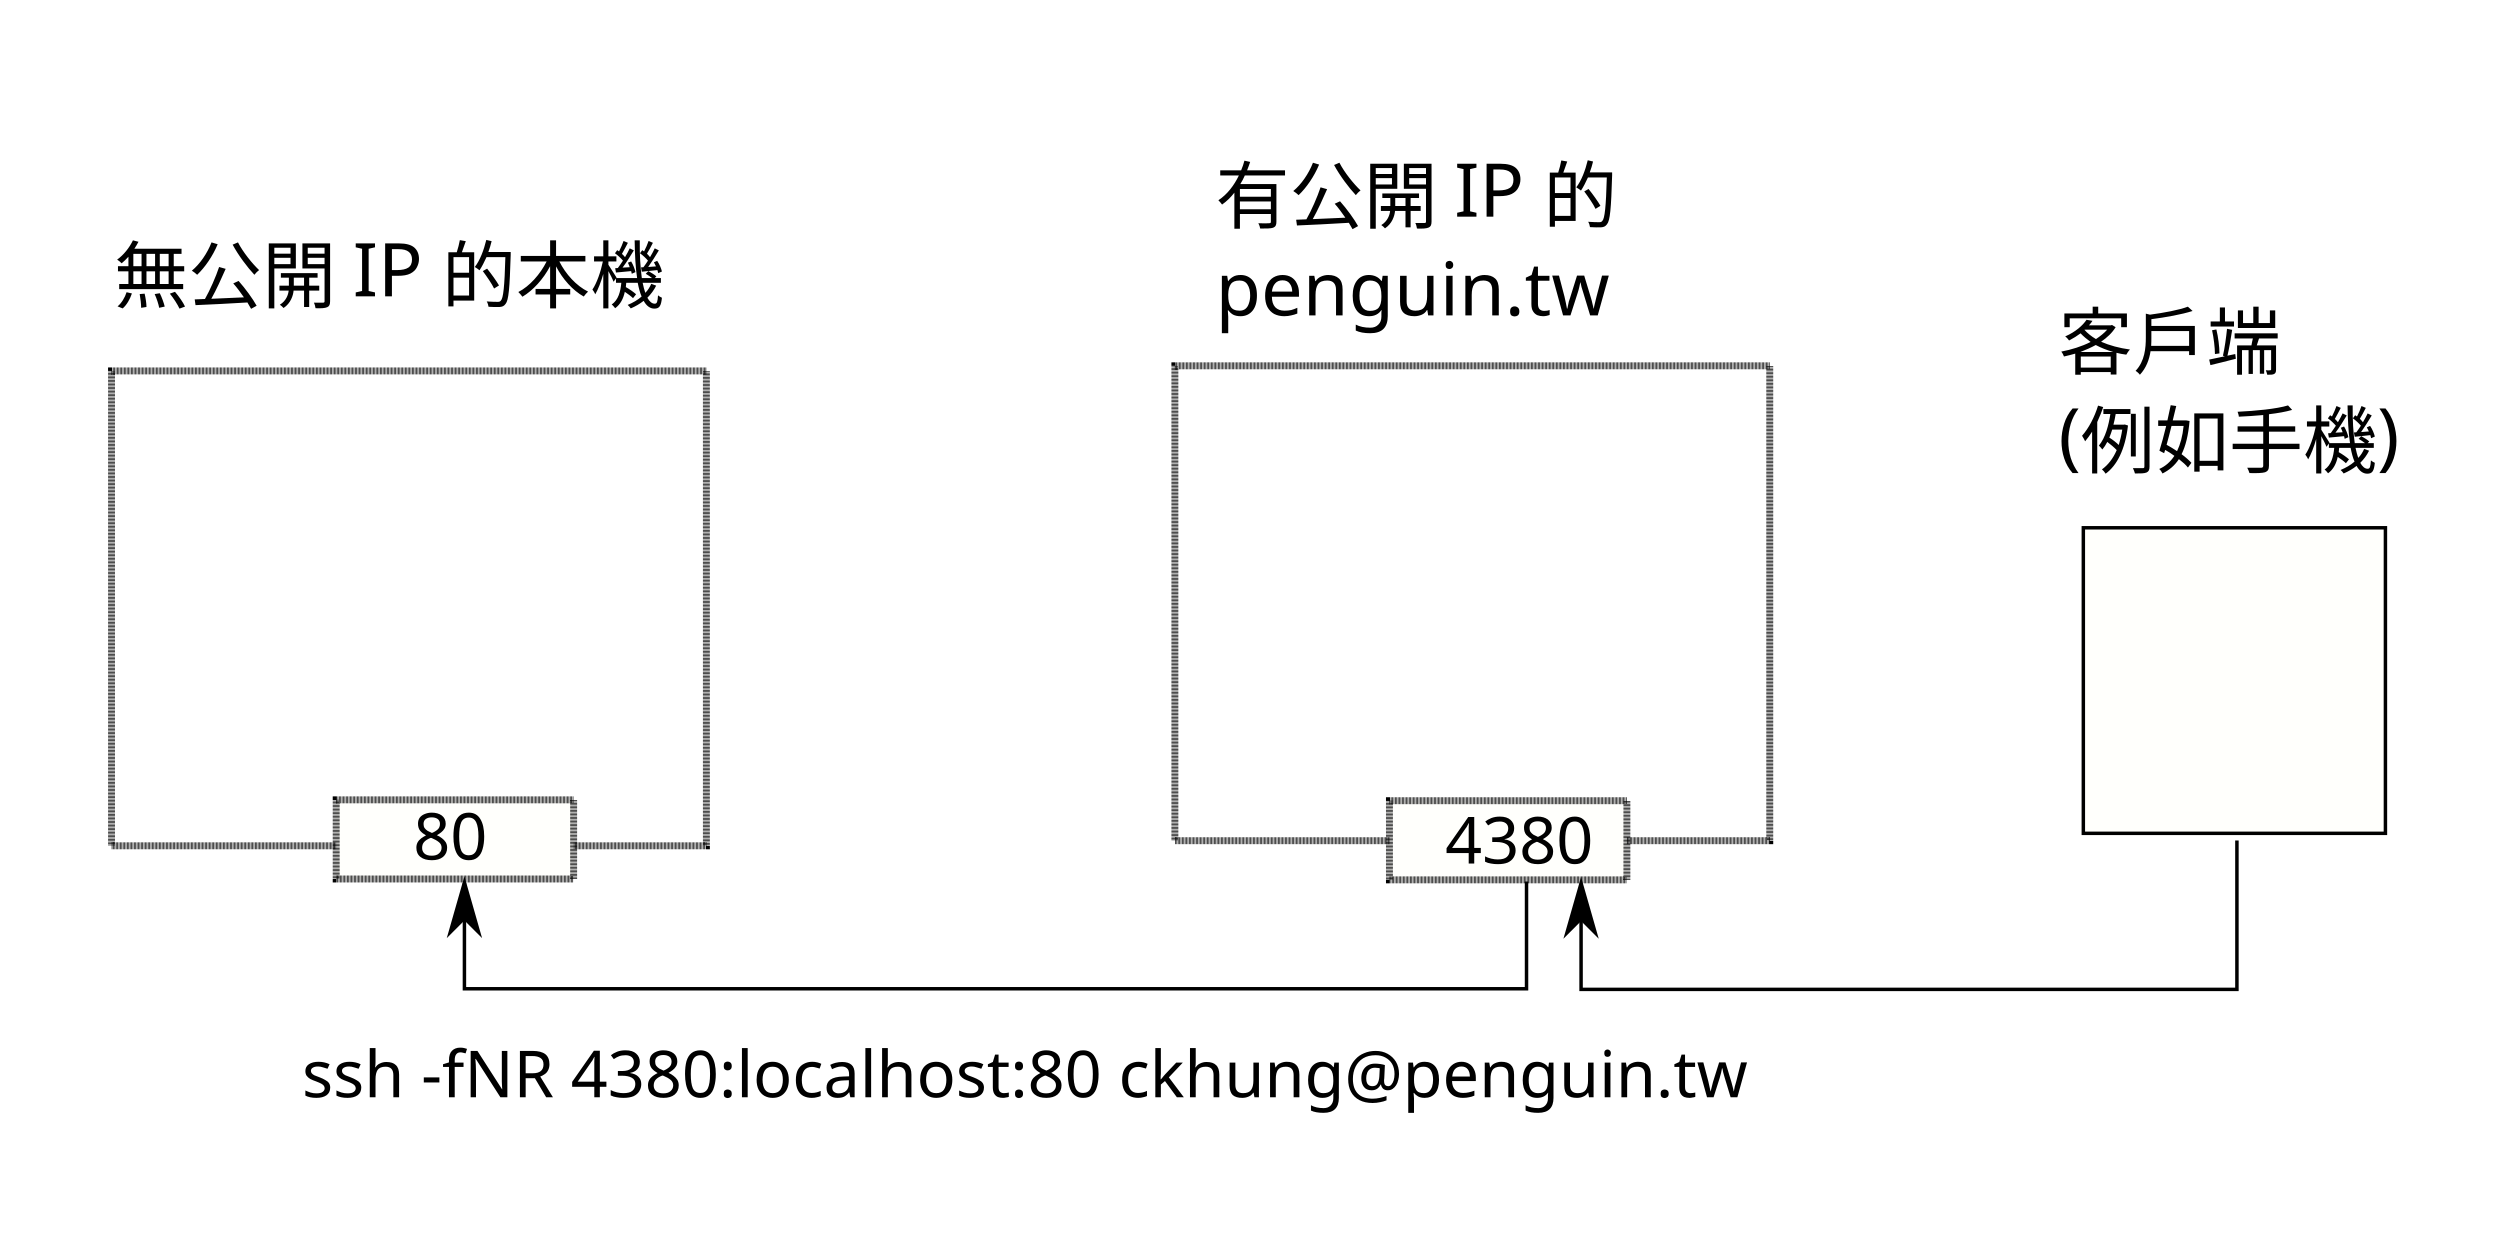
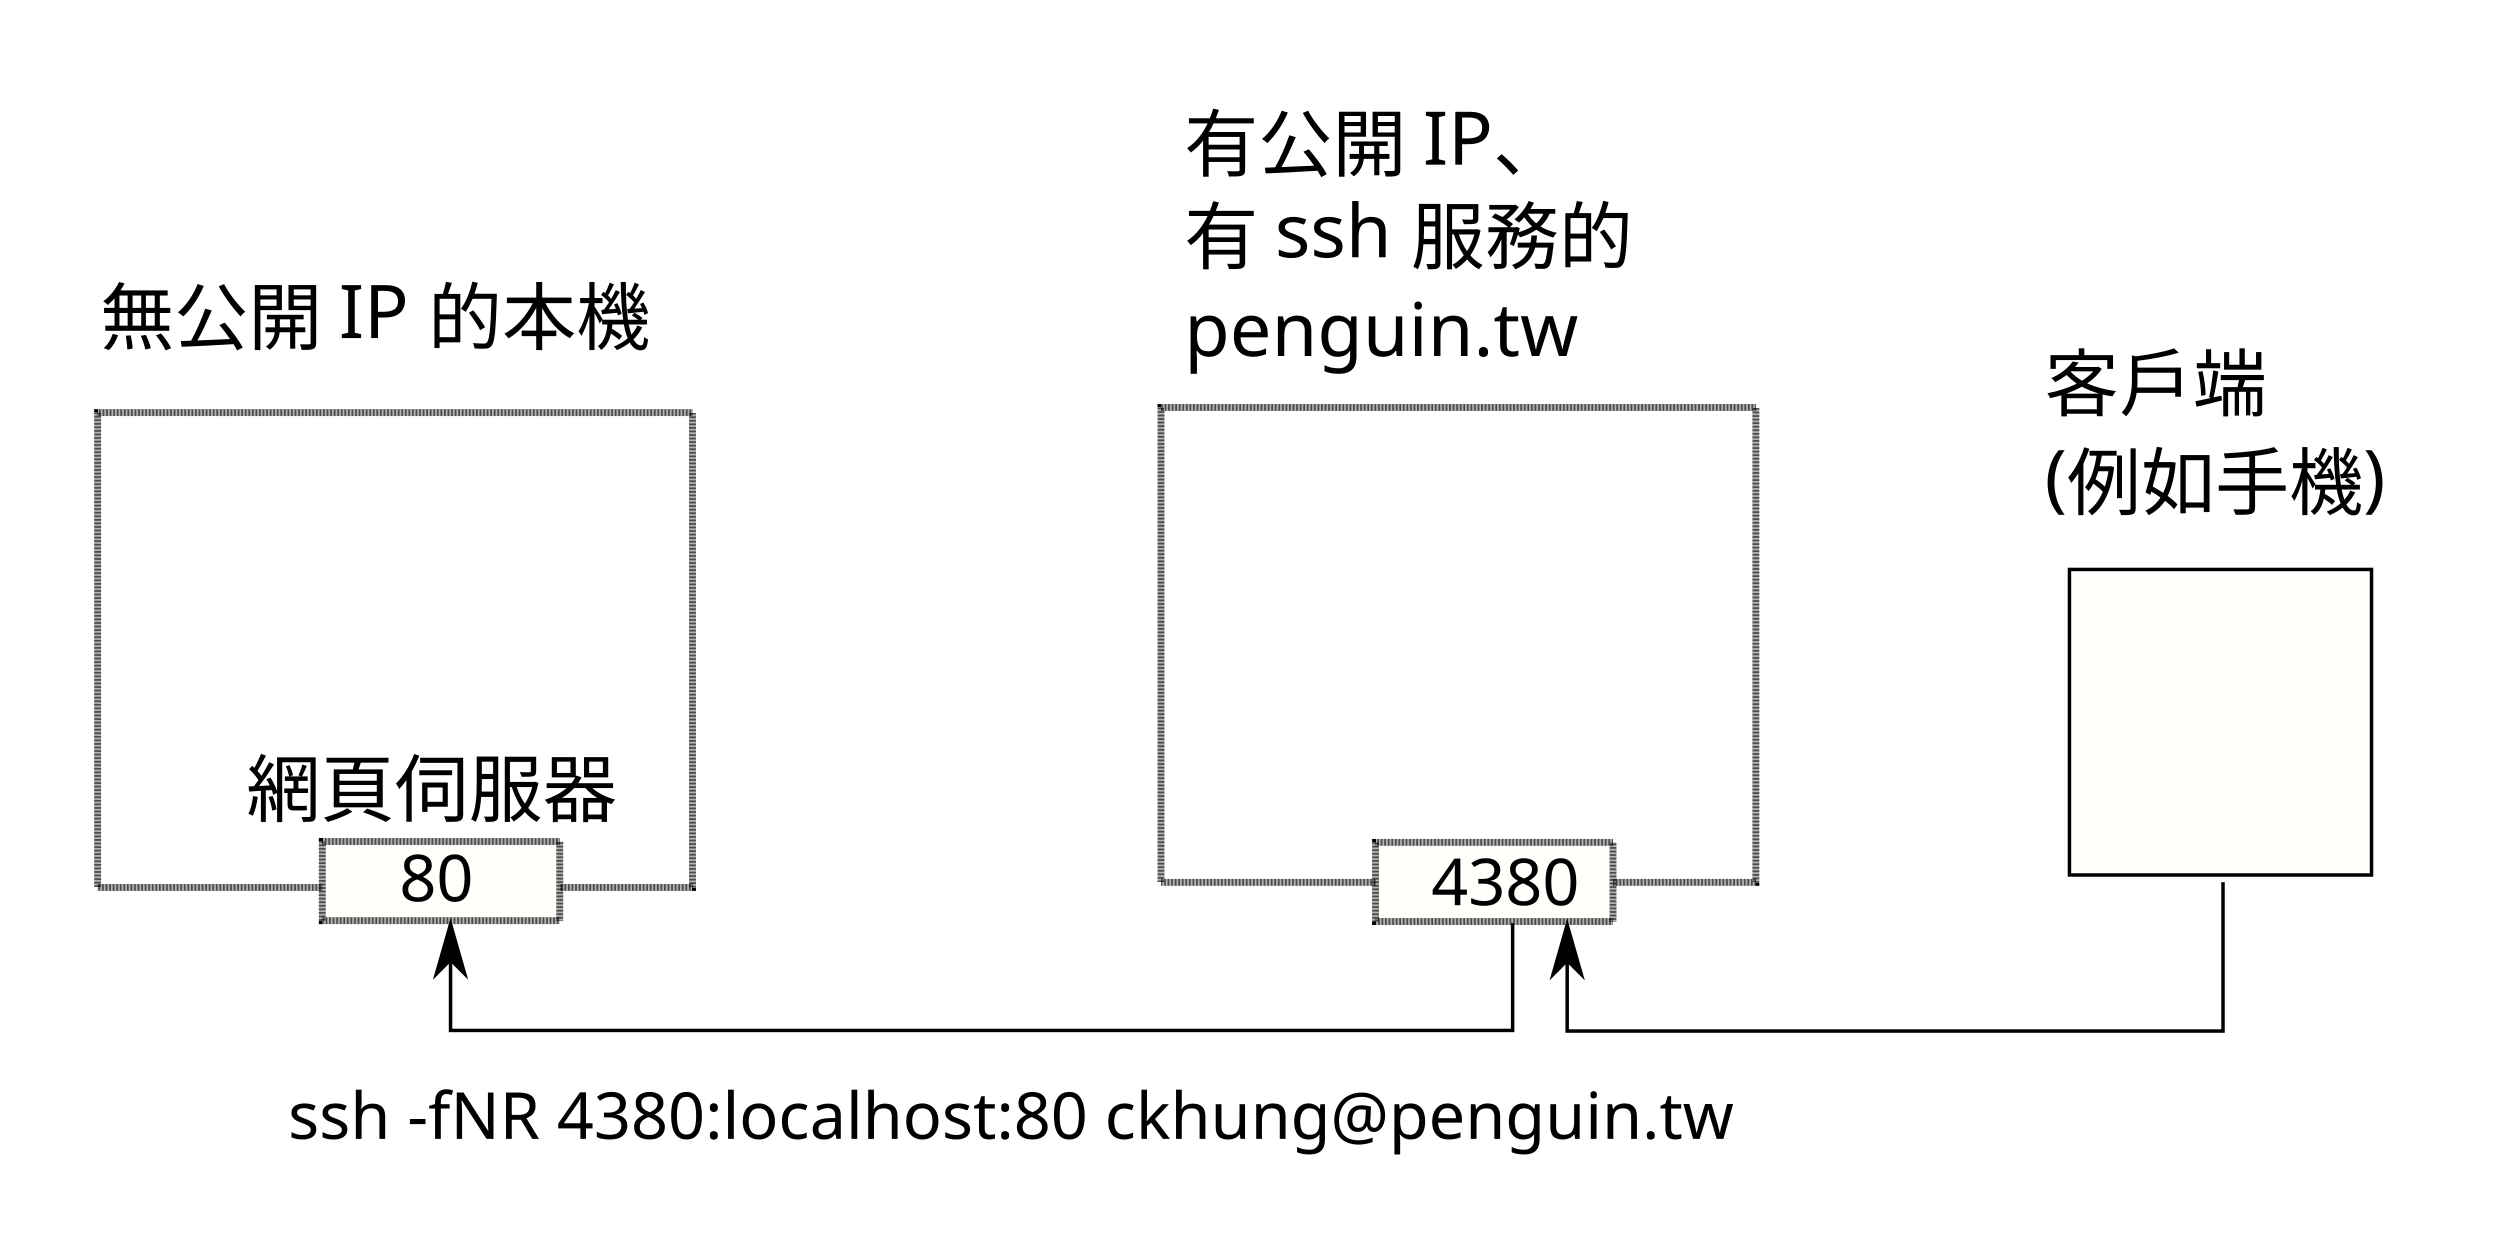
<svg xmlns="http://www.w3.org/2000/svg" width="720" height="360" viewBox="0 0 190.5 95.25" version="1.1" id="svg8">
  <defs id="defs2">
    <marker style="overflow:visible" id="marker1448" refX="0" refY="0" orient="auto">
      <path transform="matrix(-0.8,0,0,-0.8,-10,0)" style="fill:#000000;fill-opacity:1;fill-rule:evenodd;stroke:#000000;stroke-width:1pt;stroke-opacity:1" d="M 0,0 5,-5 -12.5,0 5,5 Z" id="path1446" />
    </marker>
    <marker orient="auto" refY="0" refX="0" id="Arrow1Lstart" style="overflow:visible">
      <path id="path850" d="M 0,0 5,-5 -12.5,0 5,5 Z" style="fill:#000000;fill-opacity:1;fill-rule:evenodd;stroke:#000000;stroke-width:1pt;stroke-opacity:1" transform="matrix(0.8,0,0,0.8,10,0)" />
    </marker>
    <marker style="overflow:visible" id="marker1448-5" refX="0" refY="0" orient="auto">
      <path transform="matrix(-0.8,0,0,-0.8,-10,0)" style="fill:#000000;fill-opacity:1;fill-rule:evenodd;stroke:#000000;stroke-width:1pt;stroke-opacity:1" d="M 0,0 5,-5 -12.5,0 5,5 Z" id="path1446-3" />
    </marker>
  </defs>
  <g id="layer1" transform="translate(-17.08897,-150.436)">
-     <rect style="fill:none;fill-opacity:1;stroke:#000000;stroke-width:0.529;stroke-miterlimit:4;stroke-dasharray:0.053, 0.053;stroke-dashoffset:0;stroke-opacity:1" id="rect10" width="45.329" height="36.186" x="25.587" y="178.7" />
-     <rect style="fill:#fffffc;fill-opacity:1;stroke:#000000;stroke-width:0.529;stroke-miterlimit:4;stroke-dasharray:0.053, 0.053;stroke-dashoffset:0;stroke-opacity:1" id="rect817" width="18.093" height="6.031" x="42.707" y="211.384" />
-     <rect style="fill:none;fill-opacity:1;stroke:#000000;stroke-width:0.529;stroke-miterlimit:4;stroke-dasharray:0.053, 0.053;stroke-dashoffset:0;stroke-opacity:1" id="rect10-3" width="45.329" height="36.186" x="106.615" y="178.311" />
-     <text xml:space="preserve" style="font-style:normal;font-variant:normal;font-weight:normal;font-stretch:normal;font-size:5.644px;line-height:1.25;font-family:'AR PL UKai TW';-inkscape-font-specification:'AR PL UKai TW';letter-spacing:0px;word-spacing:0px;fill:#000000;fill-opacity:1;stroke:none;stroke-width:0.265" x="109.709" y="167.416" id="text840">
-       <tspan id="tspan838" x="109.709" y="167.416" style="font-size:5.644px;stroke-width:0.265">有公開 IP 的</tspan>
-       <tspan x="109.709" y="174.472" style="font-size:5.644px;stroke-width:0.265" id="tspan846">penguin.tw</tspan>
+     <rect style="fill:none;fill-opacity:1;stroke:#000000;stroke-width:0.529;stroke-miterlimit:4;stroke-dasharray:0.053, 0.053;stroke-dashoffset:0;stroke-opacity:1" id="rect10" width="45.329" height="36.186" x="24.528" y="181.875" />
+     <rect style="fill:#fffffc;fill-opacity:1;stroke:#000000;stroke-width:0.529;stroke-miterlimit:4;stroke-dasharray:0.053, 0.053;stroke-dashoffset:0;stroke-opacity:1" id="rect817" width="18.093" height="6.031" x="41.649" y="214.559" />
+     <rect style="fill:none;fill-opacity:1;stroke:#000000;stroke-width:0.529;stroke-miterlimit:4;stroke-dasharray:0.053, 0.053;stroke-dashoffset:0;stroke-opacity:1" id="rect10-3" width="45.329" height="36.186" x="105.557" y="181.486" />
+     <text xml:space="preserve" style="font-style:normal;font-variant:normal;font-weight:normal;font-stretch:normal;font-size:5.644px;line-height:1.25;font-family:'AR PL UKai TW';-inkscape-font-specification:'AR PL UKai TW';letter-spacing:0px;word-spacing:0px;fill:#000000;fill-opacity:1;stroke:none;stroke-width:0.265" x="107.327" y="163.448" id="text840">
+       <tspan id="tspan838" x="107.327" y="163.448" style="font-size:5.644px;stroke-width:0.265">有公開 IP、</tspan>
+       <tspan x="107.327" y="170.503" style="font-size:5.644px;stroke-width:0.265" id="tspan877">有 ssh 服務的</tspan>
+       <tspan x="107.327" y="177.559" style="font-size:5.644px;stroke-width:0.265" id="tspan846">penguin.tw</tspan>
    </text>
-     <text xml:space="preserve" style="font-style:normal;font-variant:normal;font-weight:normal;font-stretch:normal;font-size:5.644px;line-height:1.25;font-family:'AR PL UKai TW';-inkscape-font-specification:'AR PL UKai TW';letter-spacing:0px;word-spacing:0px;fill:#000000;fill-opacity:1;stroke:none;stroke-width:0.265" x="25.781" y="173.486" id="text844">
-       <tspan id="tspan842" x="25.781" y="173.486" style="font-size:5.644px;stroke-width:0.265">無公開 IP 的本機</tspan>
+     <text xml:space="preserve" style="font-style:normal;font-variant:normal;font-weight:normal;font-stretch:normal;font-size:5.644px;line-height:1.25;font-family:'AR PL UKai TW';-inkscape-font-specification:'AR PL UKai TW';letter-spacing:0px;word-spacing:0px;fill:#000000;fill-opacity:1;stroke:none;stroke-width:0.265" x="24.723" y="176.661" id="text844">
+       <tspan id="tspan842" x="24.723" y="176.661" style="font-size:5.644px;stroke-width:0.265">無公開 IP 的本機</tspan>
    </text>
-     <text xml:space="preserve" style="font-style:normal;font-variant:normal;font-weight:normal;font-stretch:normal;font-size:4.939px;line-height:1.25;font-family:'AR PL UKai TW';-inkscape-font-specification:'AR PL UKai TW';letter-spacing:0px;word-spacing:0px;fill:#000000;fill-opacity:1;stroke:none;stroke-width:0.265" x="48.582" y="215.936" id="text1160">
-       <tspan id="tspan1158" x="48.582" y="215.936" style="stroke-width:0.265">80</tspan>
+     <text xml:space="preserve" style="font-style:normal;font-variant:normal;font-weight:normal;font-stretch:normal;font-size:4.939px;line-height:1.25;font-family:'AR PL UKai TW';-inkscape-font-specification:'AR PL UKai TW';letter-spacing:0px;word-spacing:0px;fill:#000000;fill-opacity:1;stroke:none;stroke-width:0.265" x="47.524" y="219.111" id="text1160">
+       <tspan id="tspan1158" x="47.524" y="219.111" style="stroke-width:0.265">80</tspan>
    </text>
-     <path style="fill:none;stroke:#000000;stroke-width:0.265px;stroke-linecap:butt;stroke-linejoin:miter;stroke-opacity:1;marker-end:url(#marker1448)" d="m 133.41,217.609 v 8.171 H 52.478 v -8.054" id="path1438" />
+     <path style="fill:none;stroke:#000000;stroke-width:0.265px;stroke-linecap:butt;stroke-linejoin:miter;stroke-opacity:1;marker-end:url(#marker1448)" d="m 132.351,220.784 v 8.171 H 51.42 v -8.054" id="path1438" />
    <text xml:space="preserve" style="font-style:normal;font-variant:normal;font-weight:normal;font-stretch:normal;font-size:4.939px;line-height:1.25;font-family:'AR PL UKai TW';-inkscape-font-specification:'AR PL UKai TW';letter-spacing:0px;word-spacing:0px;fill:#000000;fill-opacity:1;stroke:none;stroke-width:0.265" x="34.085" y="232.449" id="text1501">
      <tspan id="tspan1499" x="34.085" y="237.408" style="stroke-width:0.265" />
    </text>
-     <rect style="fill:#fffffc;fill-opacity:1;stroke:#000000;stroke-width:0.529;stroke-miterlimit:4;stroke-dasharray:0.053, 0.053;stroke-dashoffset:0;stroke-opacity:1" id="rect817-6" width="18.093" height="6.031" x="122.965" y="211.45" />
-     <text xml:space="preserve" style="font-style:normal;font-variant:normal;font-weight:normal;font-stretch:normal;font-size:4.939px;line-height:1.25;font-family:'AR PL UKai TW';-inkscape-font-specification:'AR PL UKai TW';letter-spacing:0px;word-spacing:0px;fill:#000000;fill-opacity:1;stroke:none;stroke-width:0.265" x="127.206" y="216.236" id="text1160-7">
-       <tspan id="tspan1158-5" x="127.206" y="216.236" style="stroke-width:0.265">4380</tspan>
+     <rect style="fill:#fffffc;fill-opacity:1;stroke:#000000;stroke-width:0.529;stroke-miterlimit:4;stroke-dasharray:0.053, 0.053;stroke-dashoffset:0;stroke-opacity:1" id="rect817-6" width="18.093" height="6.031" x="121.907" y="214.625" />
+     <text xml:space="preserve" style="font-style:normal;font-variant:normal;font-weight:normal;font-stretch:normal;font-size:4.939px;line-height:1.25;font-family:'AR PL UKai TW';-inkscape-font-specification:'AR PL UKai TW';letter-spacing:0px;word-spacing:0px;fill:#000000;fill-opacity:1;stroke:none;stroke-width:0.265" x="126.148" y="219.411" id="text1160-7">
+       <tspan id="tspan1158-5" x="126.148" y="219.411" style="stroke-width:0.265">4380</tspan>
    </text>
-     <text xml:space="preserve" style="font-style:normal;font-variant:normal;font-weight:normal;font-stretch:normal;font-size:4.939px;line-height:1.25;font-family:'AR PL UKai TW';-inkscape-font-specification:'AR PL UKai TW';letter-spacing:0px;word-spacing:0px;fill:#000000;fill-opacity:1;stroke:none;stroke-width:0.265" x="40.108" y="234.044" id="text846">
-       <tspan id="tspan844" x="40.108" y="234.044" style="stroke-width:0.265">ssh -fNR 4380:localhost:80 ckhung@penguin.tw</tspan>
+     <text xml:space="preserve" style="font-style:normal;font-variant:normal;font-weight:normal;font-stretch:normal;font-size:4.939px;line-height:1.25;font-family:'AR PL UKai TW';-inkscape-font-specification:'AR PL UKai TW';letter-spacing:0px;word-spacing:0px;fill:#000000;fill-opacity:1;stroke:none;stroke-width:0.265" x="39.049" y="237.219" id="text846">
+       <tspan id="tspan844" x="39.049" y="237.219" style="stroke-width:0.265">ssh -fNR 4380:localhost:80 ckhung@penguin.tw</tspan>
    </text>
-     <rect style="fill:#fffffc;fill-opacity:1;stroke:#000000;stroke-width:0.265;stroke-miterlimit:4;stroke-dasharray:none;stroke-dashoffset:0;stroke-opacity:1" id="rect860" width="23.019" height="23.283" x="175.839" y="190.653" />
-     <text xml:space="preserve" style="font-style:normal;font-variant:normal;font-weight:normal;font-stretch:normal;font-size:5.644px;line-height:1.25;font-family:'AR PL UKai TW';-inkscape-font-specification:'AR PL UKai TW';letter-spacing:0px;word-spacing:0px;fill:#000000;fill-opacity:1;stroke:none;stroke-width:0.265" x="173.956" y="178.541" id="text840-3">
-       <tspan id="tspan838-6" x="173.956" y="178.541" style="font-size:5.644px;stroke-width:0.265">客戶端</tspan>
-       <tspan x="173.956" y="185.597" style="font-size:5.644px;stroke-width:0.265" id="tspan846-7">(例如手機)</tspan>
+     <rect style="fill:#fffffc;fill-opacity:1;stroke:#000000;stroke-width:0.265;stroke-miterlimit:4;stroke-dasharray:none;stroke-dashoffset:0;stroke-opacity:1" id="rect860" width="23.019" height="23.283" x="174.781" y="193.828" />
+     <text xml:space="preserve" style="font-style:normal;font-variant:normal;font-weight:normal;font-stretch:normal;font-size:5.644px;line-height:1.25;font-family:'AR PL UKai TW';-inkscape-font-specification:'AR PL UKai TW';letter-spacing:0px;word-spacing:0px;fill:#000000;fill-opacity:1;stroke:none;stroke-width:0.265" x="172.898" y="181.716" id="text840-3">
+       <tspan id="tspan838-6" x="172.898" y="181.716" style="font-size:5.644px;stroke-width:0.265">客戶端</tspan>
+       <tspan x="172.898" y="188.772" style="font-size:5.644px;stroke-width:0.265" id="tspan846-7">(例如手機)</tspan>
    </text>
-     <path style="fill:none;stroke:#000000;stroke-width:0.265px;stroke-linecap:butt;stroke-linejoin:miter;stroke-opacity:1;marker-end:url(#marker1448-5)" d="m 187.542,214.481 v 11.346 h -49.975 v -8.054" id="path1438-5" />
+     <path style="fill:none;stroke:#000000;stroke-width:0.265px;stroke-linecap:butt;stroke-linejoin:miter;stroke-opacity:1;marker-end:url(#marker1448-5)" d="m 186.483,217.656 v 11.346 h -49.975 v -8.054" id="path1438-5" />
+     <text xml:space="preserve" style="font-style:normal;font-variant:normal;font-weight:normal;font-stretch:normal;font-size:5.644px;line-height:1.25;font-family:'AR PL UKai TW';-inkscape-font-specification:'AR PL UKai TW';letter-spacing:0px;word-spacing:0px;fill:#000000;fill-opacity:1;stroke:none;stroke-width:0.265" x="35.874" y="212.613" id="text881">
+       <tspan id="tspan879" x="35.874" y="212.613" style="font-style:normal;font-variant:normal;font-weight:normal;font-stretch:normal;font-family:'AR PL UKai TW';-inkscape-font-specification:'AR PL UKai TW';stroke-width:0.265">網頁伺服器</tspan>
+     </text>
  </g>
</svg>
